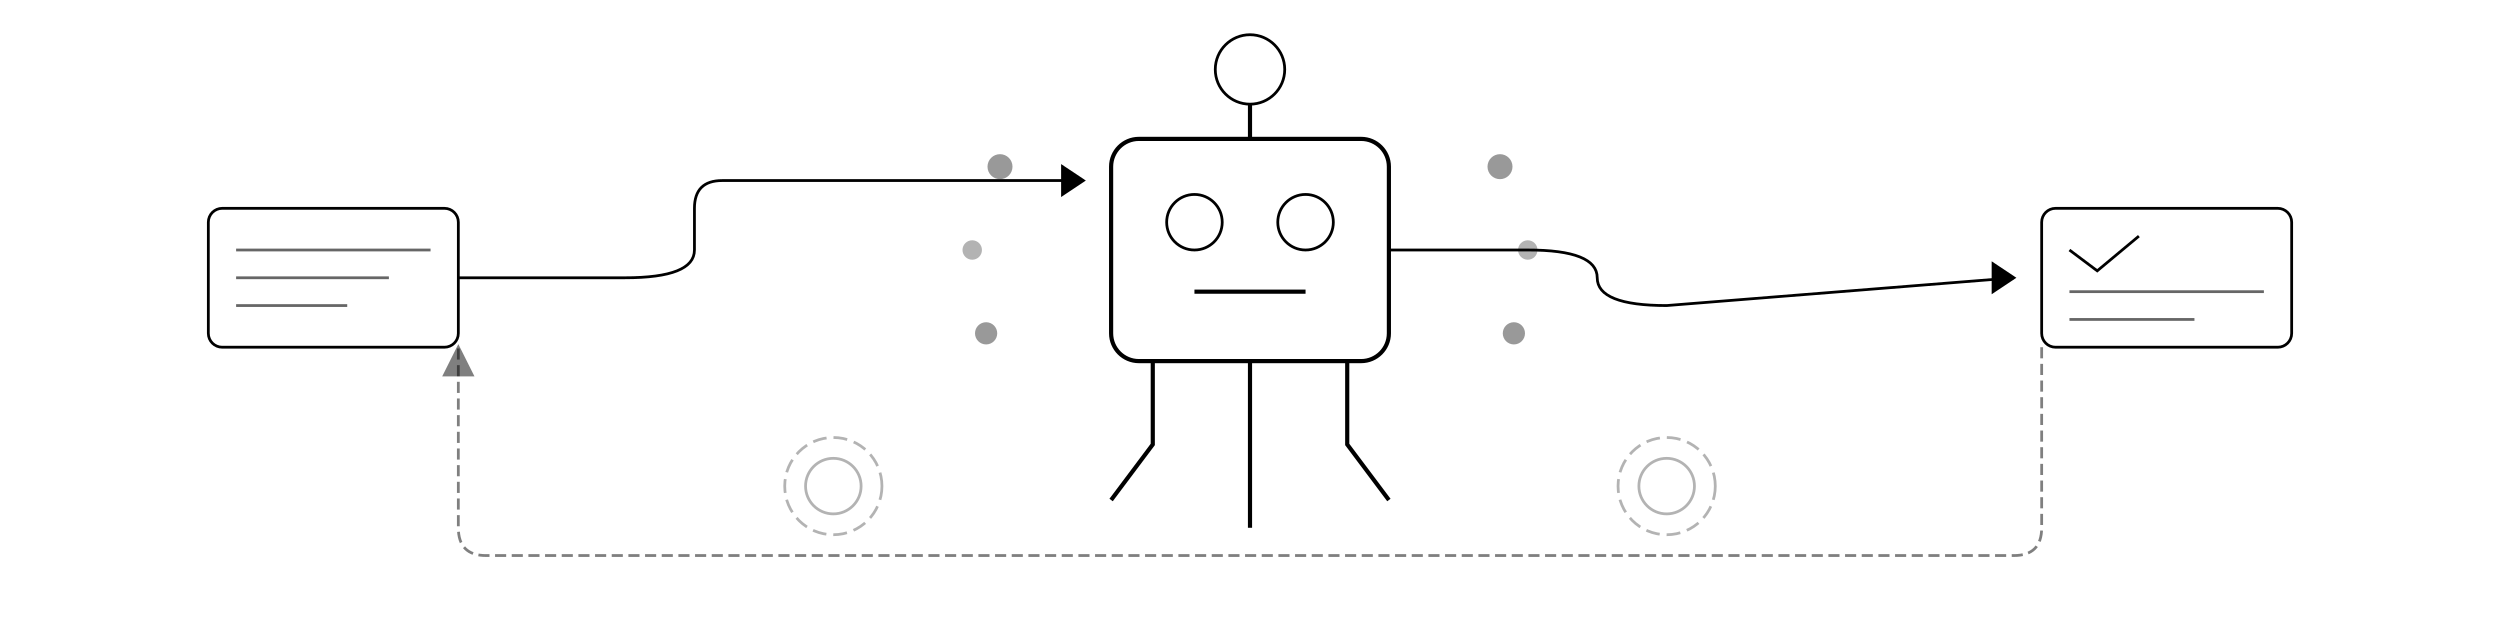
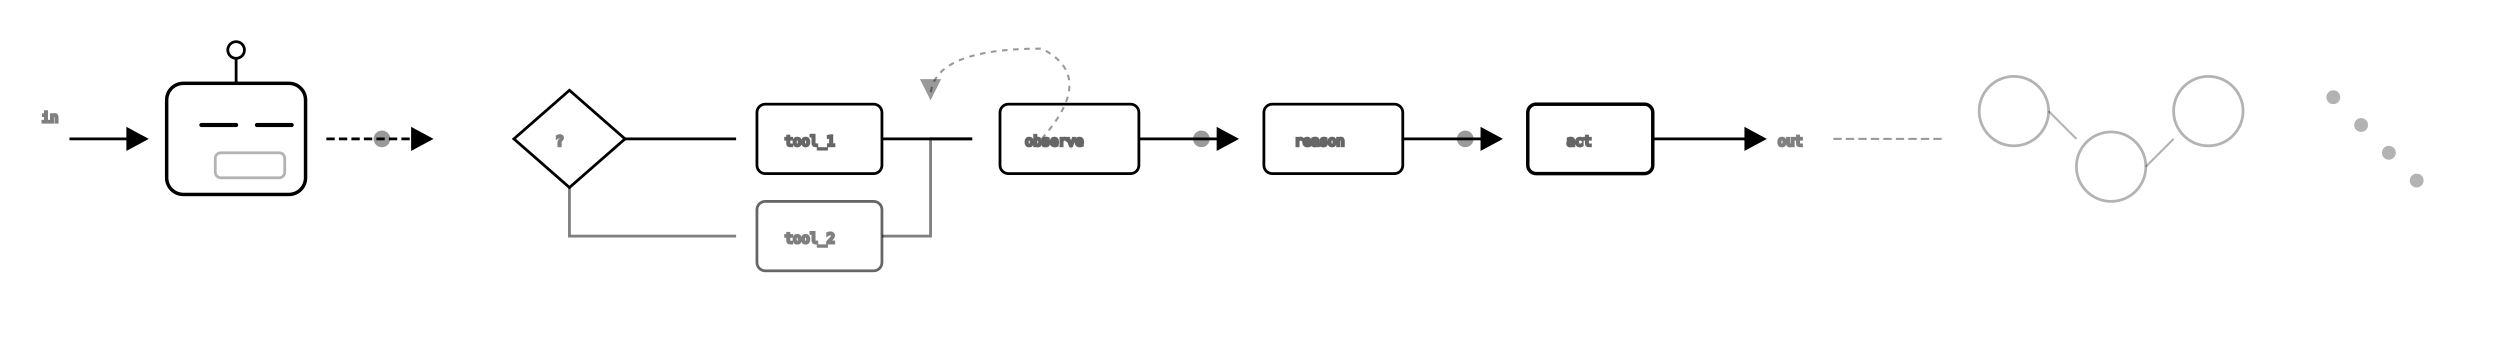
- <svg xmlns="http://www.w3.org/2000/svg" viewBox="0 0 1800 450" fill="none" stroke="currentColor" stroke-width="2">
-   <rect x="800" y="100" width="200" height="160" rx="20" stroke-width="3" />
-   <circle cx="860" cy="160" r="20" />
-   <circle cx="940" cy="160" r="20" />
-   <line x1="860" y1="210" x2="940" y2="210" stroke-width="3" />
-   <circle cx="900" cy="50" r="25" />
-   <line x1="900" y1="75" x2="900" y2="100" stroke-width="3" />
-   <path d="M830 260 L830 320 L800 360" stroke-width="3" />
-   <path d="M970 260 L970 320 L1000 360" stroke-width="3" />
-   <line x1="900" y1="260" x2="900" y2="380" stroke-width="3" />
-   <rect x="150" y="150" width="180" height="100" rx="10" />
-   <line x1="170" y1="180" x2="310" y2="180" opacity="0.6" />
-   <line x1="170" y1="200" x2="280" y2="200" opacity="0.6" />
-   <line x1="170" y1="220" x2="250" y2="220" opacity="0.6" />
-   <path d="M330 200 L450 200 Q500 200 500 180 L500 150 Q500 130 520 130 L780 130" stroke-width="2" />
-   <polygon points="780,130 765,120 765,140" fill="currentColor" />
-   <rect x="1470" y="150" width="180" height="100" rx="10" />
-   <path d="M1490 180 L1510 195 L1540 170" stroke-width="2" />
-   <line x1="1490" y1="210" x2="1630" y2="210" opacity="0.6" />
-   <line x1="1490" y1="230" x2="1580" y2="230" opacity="0.6" />
-   <path d="M1000 180 L1100 180 Q1150 180 1150 200 L1150 200 Q1150 220 1200 220 L1450 200" stroke-width="2" />
-   <polygon points="1450,200 1435,190 1435,210" fill="currentColor" />
-   <path d="M1470 250 L1470 380 Q1470 400 1450 400 L350 400 Q330 400 330 380 L330 250" stroke-width="2" stroke-dasharray="8,4" opacity="0.5" />
-   <polygon points="330,250 320,270 340,270" fill="currentColor" opacity="0.5" />
-   <circle cx="720" cy="120" r="8" fill="currentColor" opacity="0.4" />
-   <circle cx="700" cy="180" r="6" fill="currentColor" opacity="0.3" />
-   <circle cx="710" cy="240" r="7" fill="currentColor" opacity="0.4" />
-   <circle cx="1080" cy="120" r="8" fill="currentColor" opacity="0.4" />
-   <circle cx="1100" cy="180" r="6" fill="currentColor" opacity="0.3" />
-   <circle cx="1090" cy="240" r="7" fill="currentColor" opacity="0.4" />
-   <circle cx="600" cy="350" r="35" stroke-dasharray="10,5" opacity="0.3" />
-   <circle cx="600" cy="350" r="20" opacity="0.3" />
-   <circle cx="1200" cy="350" r="35" stroke-dasharray="10,5" opacity="0.3" />
-   <circle cx="1200" cy="350" r="20" opacity="0.3" />
+ <svg xmlns="http://www.w3.org/2000/svg" viewBox="0 0 1800 250" fill="none" stroke="currentColor" stroke-width="2">
+   <rect x="120" y="60" width="100" height="80" rx="12" stroke-width="2.5" />
+   <line x1="145" y1="90" x2="170" y2="90" stroke-width="3" stroke-linecap="round" />
+   <line x1="185" y1="90" x2="210" y2="90" stroke-width="3" stroke-linecap="round" />
+   <rect x="155" y="110" width="50" height="18" rx="4" opacity="0.3" />
+   <line x1="170" y1="60" x2="170" y2="42" stroke-width="2" />
+   <circle cx="170" cy="36" r="6" />
+   <path d="M50 100 L105 100" stroke-width="2" />
+   <polygon points="105,100 92,93 92,107" fill="currentColor" />
+   <text x="30" y="88" font-family="monospace" font-size="10" fill="currentColor" opacity="0.5">in</text>
+   <path d="M235 100 L310 100" stroke-width="2" stroke-dasharray="6,3" />
+   <polygon points="310,100 297,93 297,107" fill="currentColor" />
+   <polygon points="370,100 410,65 450,100 410,135" stroke-width="2" />
+   <text x="400" y="105" font-family="monospace" font-size="10" fill="currentColor" opacity="0.5">?</text>
+   <path d="M450 100 L530 100" stroke-width="2" />
+   <path d="M410 135 L410 170 L530 170" stroke-width="2" opacity="0.5" />
+   <rect x="545" y="75" width="90" height="50" rx="6" />
+   <text x="565" y="105" font-family="monospace" font-size="10" fill="currentColor" opacity="0.6">tool_1</text>
+   <rect x="545" y="145" width="90" height="50" rx="6" opacity="0.6" />
+   <text x="565" y="175" font-family="monospace" font-size="10" fill="currentColor" opacity="0.5">tool_2</text>
+   <path d="M635 100 L700 100" stroke-width="2" />
+   <path d="M635 170 L670 170 L670 100 L700 100" stroke-width="2" opacity="0.5" />
+   <path d="M750 100 Q790 55 750 35 Q670 35 670 70" stroke-width="1.5" stroke-dasharray="4,4" opacity="0.4" />
+   <polygon points="670,70 664,58 676,58" fill="currentColor" opacity="0.4" />
+   <rect x="720" y="75" width="100" height="50" rx="6" />
+   <text x="738" y="105" font-family="monospace" font-size="10" fill="currentColor" opacity="0.6">observe</text>
+   <path d="M820 100 L890 100" stroke-width="2" />
+   <polygon points="890,100 877,93 877,107" fill="currentColor" />
+   <rect x="910" y="75" width="100" height="50" rx="6" />
+   <text x="932" y="105" font-family="monospace" font-size="10" fill="currentColor" opacity="0.6">reason</text>
+   <path d="M1010 100 L1080 100" stroke-width="2" />
+   <polygon points="1080,100 1067,93 1067,107" fill="currentColor" />
+   <rect x="1100" y="75" width="90" height="50" rx="6" stroke-width="2.5" />
+   <text x="1128" y="105" font-family="monospace" font-size="10" fill="currentColor" opacity="0.6">act</text>
+   <path d="M1190 100 L1270 100" stroke-width="2" />
+   <polygon points="1270,100 1257,93 1257,107" fill="currentColor" />
+   <text x="1280" y="105" font-family="monospace" font-size="10" fill="currentColor" opacity="0.5">out</text>
+   <path d="M1320 100 L1400 100" stroke-width="1.5" stroke-dasharray="6,3" opacity="0.4" />
+   <circle cx="1450" cy="80" r="25" opacity="0.3" />
+   <circle cx="1520" cy="120" r="25" opacity="0.3" />
+   <circle cx="1590" cy="80" r="25" opacity="0.3" />
+   <path d="M1475 80 L1495 100" stroke-width="1.5" opacity="0.3" />
+   <path d="M1545 120 L1565 100" stroke-width="1.5" opacity="0.3" />
+   <circle cx="1680" cy="70" r="4" fill="currentColor" opacity="0.3" />
+   <circle cx="1700" cy="90" r="4" fill="currentColor" opacity="0.3" />
+   <circle cx="1720" cy="110" r="4" fill="currentColor" opacity="0.3" />
+   <circle cx="1740" cy="130" r="4" fill="currentColor" opacity="0.3" />
+   <circle cx="275" cy="100" r="5" fill="currentColor" opacity="0.4" />
+   <circle cx="865" cy="100" r="5" fill="currentColor" opacity="0.4" />
+   <circle cx="1055" cy="100" r="5" fill="currentColor" opacity="0.4" />
</svg>
